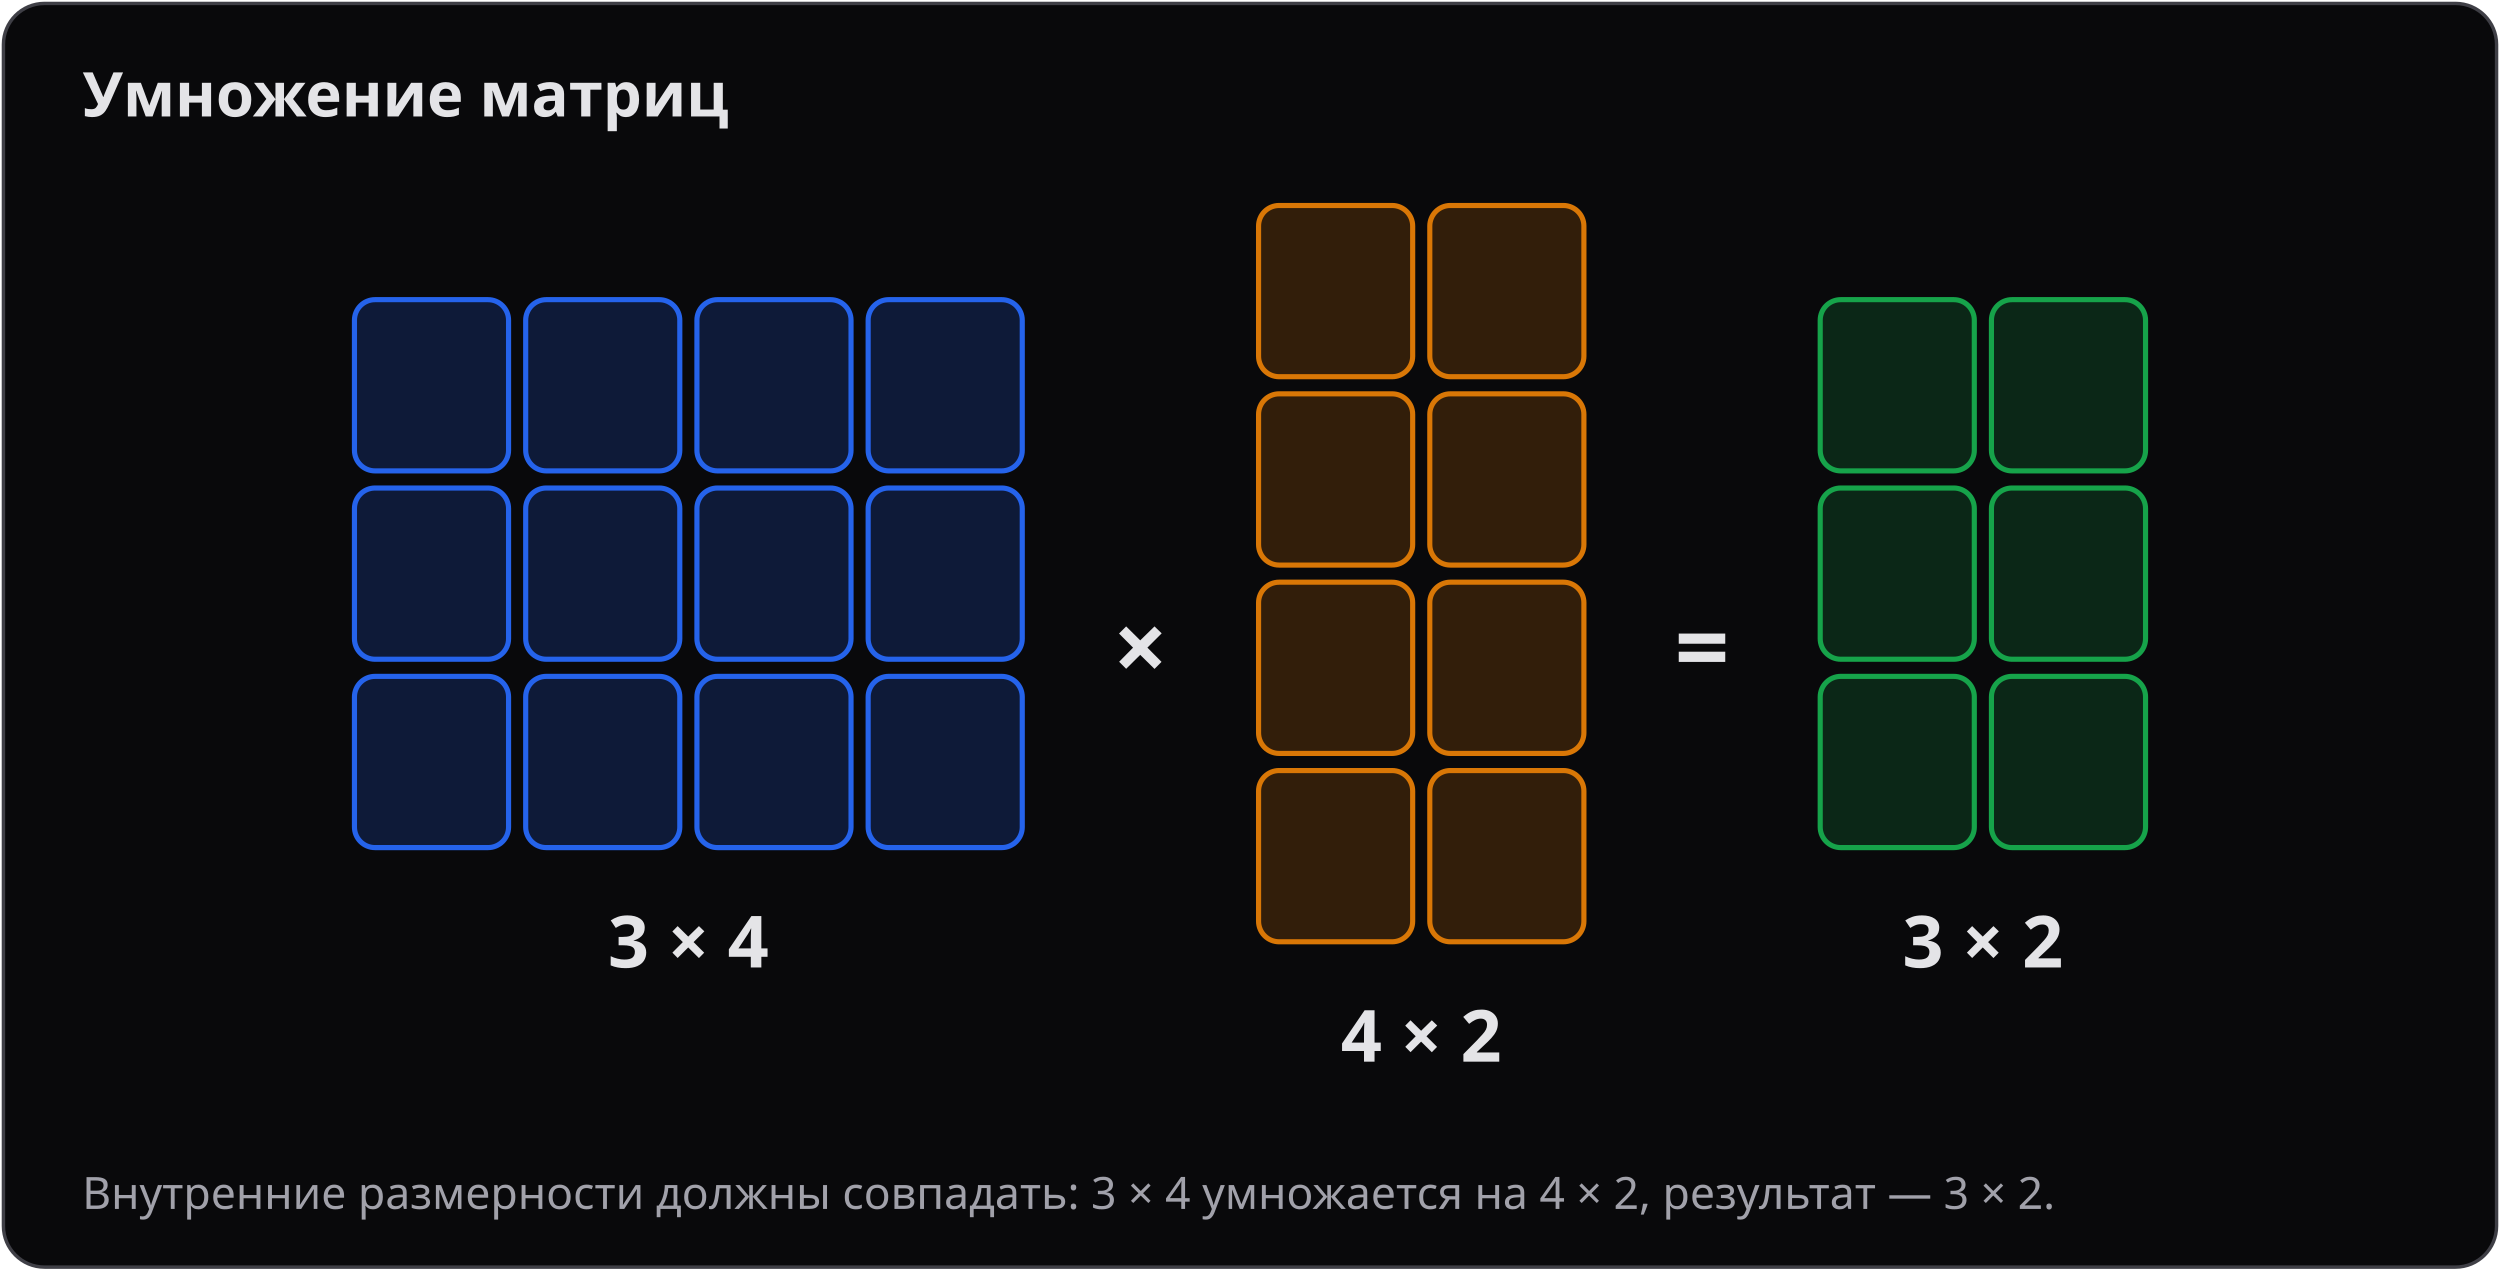
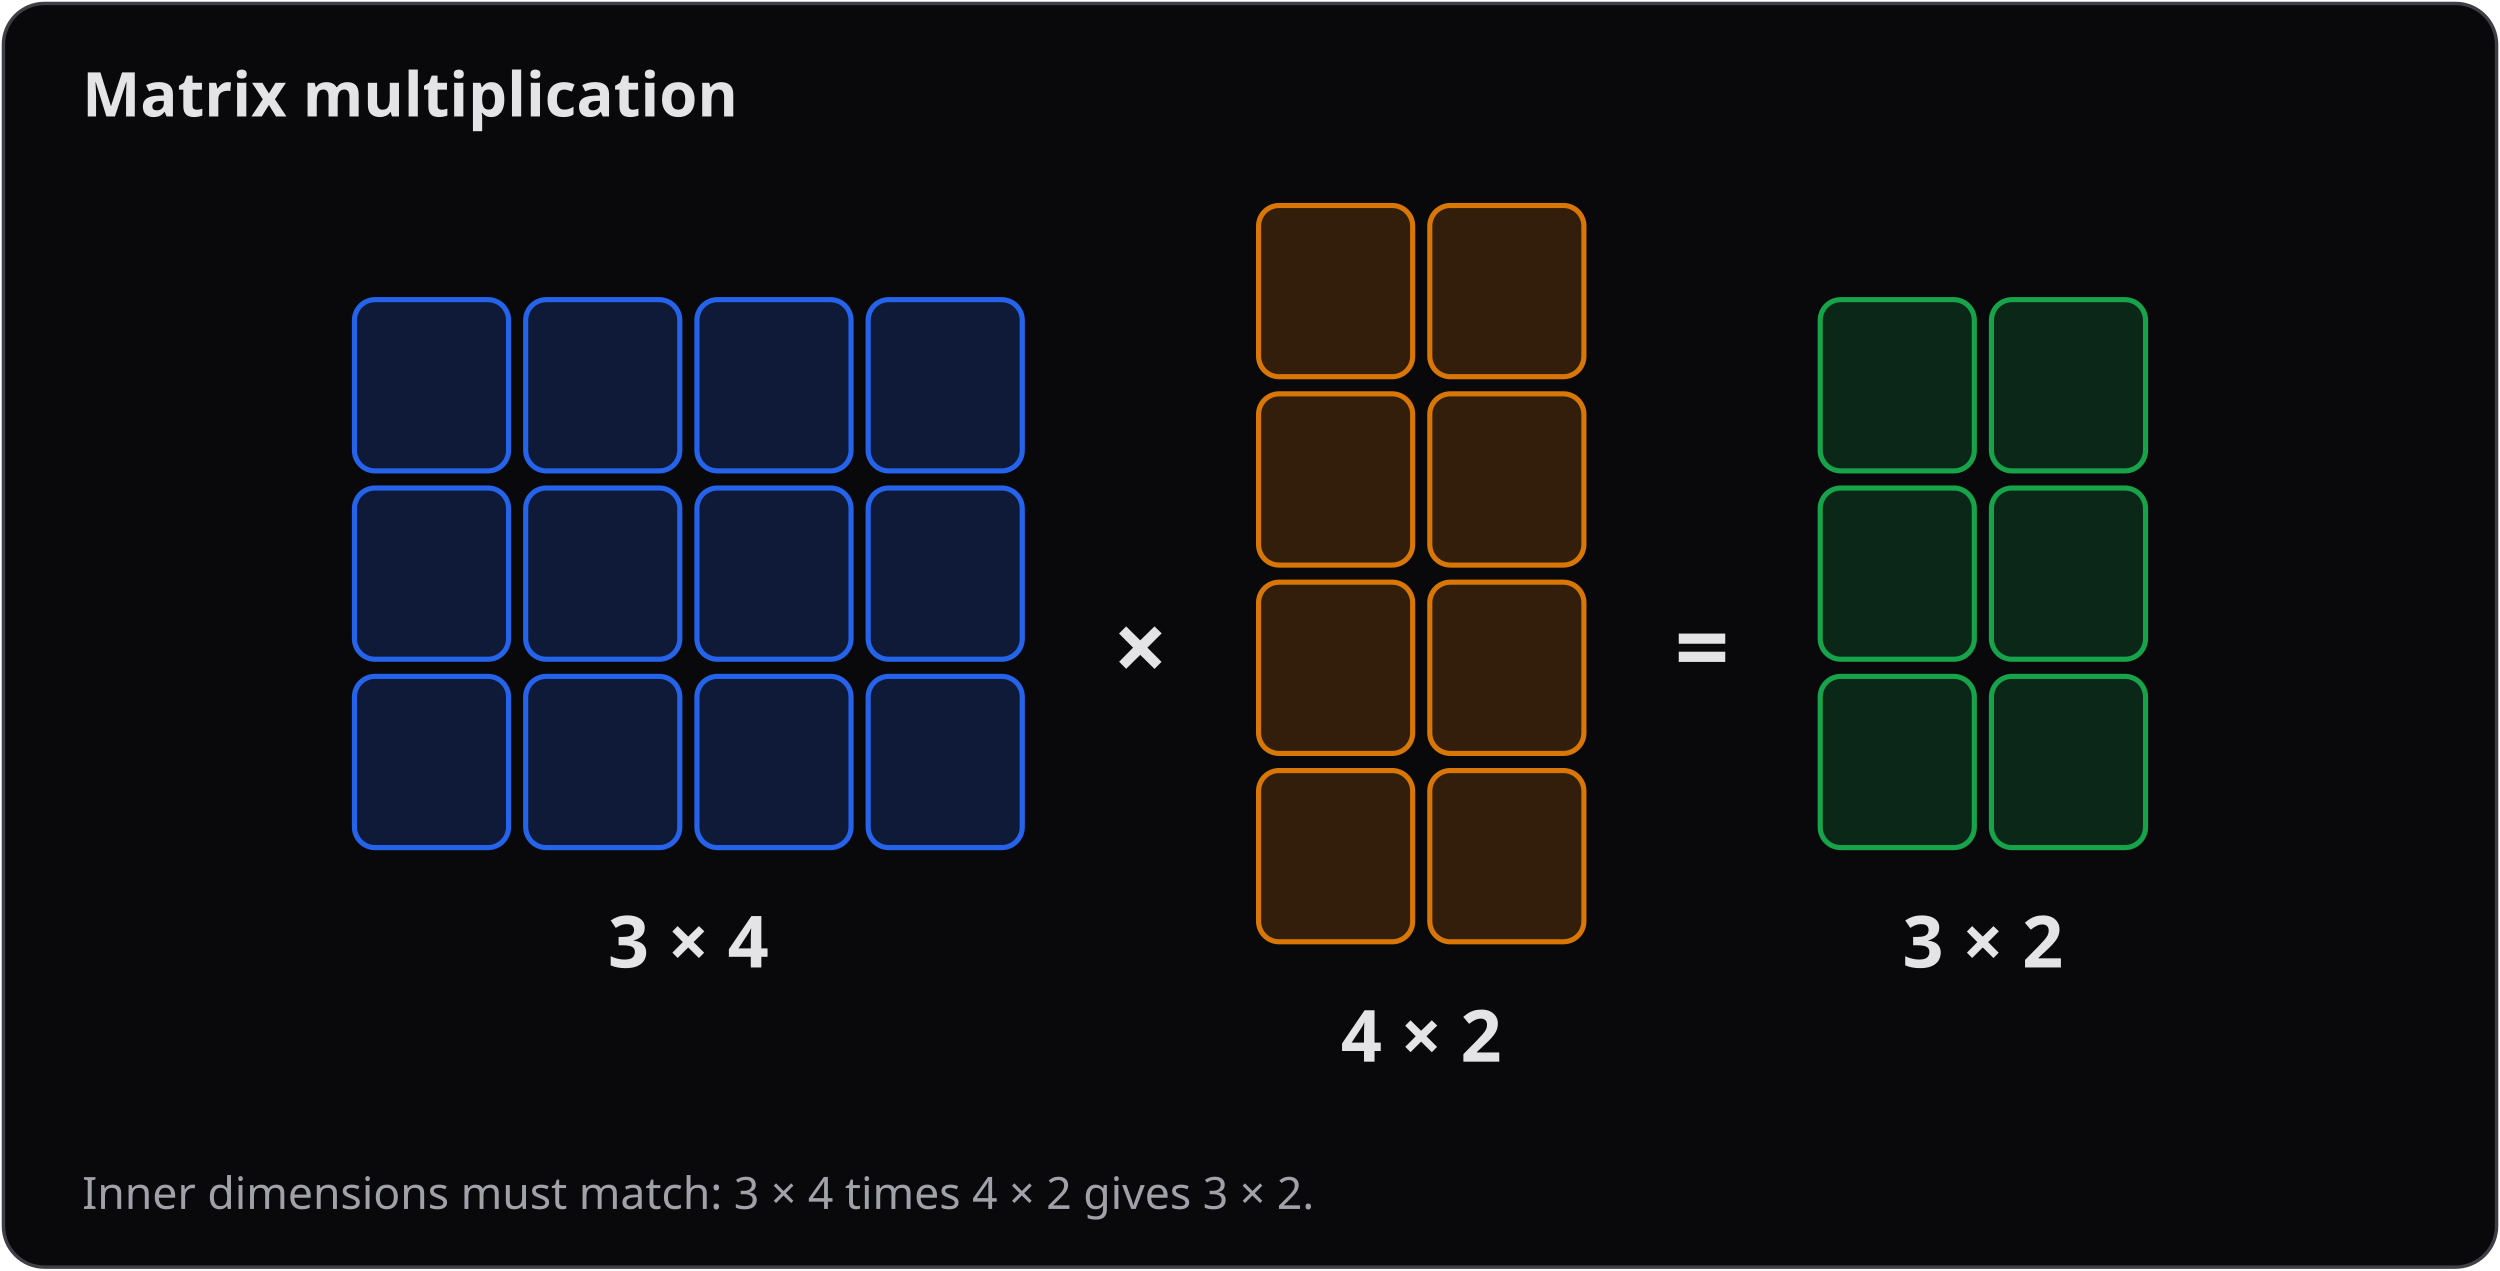
- <svg xmlns="http://www.w3.org/2000/svg" width="730" height="371" viewBox="0 0 730 371" role="img" aria-label="Умножение матриц" font-family="system-ui, sans-serif">
+ <svg xmlns="http://www.w3.org/2000/svg" width="730" height="371" viewBox="0 0 730 371" role="img" aria-label="Matrix multiplication" font-family="system-ui, sans-serif">
  <rect x="1" y="1" width="728" height="369" rx="12" fill="#09090b" fill-opacity="1" stroke="#3f3f46" stroke-opacity="1" />
-   <text x="24" y="34" font-size="18" font-weight="600" text-anchor="start" fill="#e4e4e7">Умножение матриц</text>
+   <text x="24" y="34" font-size="18" font-weight="600" text-anchor="start" fill="#e4e4e7">Matrix multiplication</text>
  <rect x="103.5" y="87.5" width="45" height="50" rx="6" fill="#2563eb" fill-opacity="0.2" stroke="#2563eb" stroke-opacity="1" stroke-width="1.5" />
  <text x="126" y="117.5" font-size="16" font-weight="600" text-anchor="middle" fill="#e4e4e7" />
  <rect x="153.5" y="87.5" width="45" height="50" rx="6" fill="#2563eb" fill-opacity="0.2" stroke="#2563eb" stroke-opacity="1" stroke-width="1.5" />
  <text x="176" y="117.5" font-size="16" font-weight="600" text-anchor="middle" fill="#e4e4e7" />
  <rect x="203.5" y="87.5" width="45" height="50" rx="6" fill="#2563eb" fill-opacity="0.2" stroke="#2563eb" stroke-opacity="1" stroke-width="1.5" />
  <text x="226" y="117.5" font-size="16" font-weight="600" text-anchor="middle" fill="#e4e4e7" />
  <rect x="253.5" y="87.5" width="45" height="50" rx="6" fill="#2563eb" fill-opacity="0.2" stroke="#2563eb" stroke-opacity="1" stroke-width="1.5" />
  <text x="276" y="117.5" font-size="16" font-weight="600" text-anchor="middle" fill="#e4e4e7" />
  <rect x="103.5" y="142.5" width="45" height="50" rx="6" fill="#2563eb" fill-opacity="0.2" stroke="#2563eb" stroke-opacity="1" stroke-width="1.5" />
  <text x="126" y="172.5" font-size="16" font-weight="600" text-anchor="middle" fill="#e4e4e7" />
  <rect x="153.5" y="142.5" width="45" height="50" rx="6" fill="#2563eb" fill-opacity="0.2" stroke="#2563eb" stroke-opacity="1" stroke-width="1.5" />
  <text x="176" y="172.5" font-size="16" font-weight="600" text-anchor="middle" fill="#e4e4e7" />
  <rect x="203.5" y="142.5" width="45" height="50" rx="6" fill="#2563eb" fill-opacity="0.2" stroke="#2563eb" stroke-opacity="1" stroke-width="1.5" />
  <text x="226" y="172.5" font-size="16" font-weight="600" text-anchor="middle" fill="#e4e4e7" />
  <rect x="253.5" y="142.5" width="45" height="50" rx="6" fill="#2563eb" fill-opacity="0.2" stroke="#2563eb" stroke-opacity="1" stroke-width="1.5" />
  <text x="276" y="172.5" font-size="16" font-weight="600" text-anchor="middle" fill="#e4e4e7" />
  <rect x="103.5" y="197.5" width="45" height="50" rx="6" fill="#2563eb" fill-opacity="0.2" stroke="#2563eb" stroke-opacity="1" stroke-width="1.5" />
  <text x="126" y="227.5" font-size="16" font-weight="600" text-anchor="middle" fill="#e4e4e7" />
  <rect x="153.5" y="197.5" width="45" height="50" rx="6" fill="#2563eb" fill-opacity="0.2" stroke="#2563eb" stroke-opacity="1" stroke-width="1.5" />
  <text x="176" y="227.5" font-size="16" font-weight="600" text-anchor="middle" fill="#e4e4e7" />
  <rect x="203.5" y="197.5" width="45" height="50" rx="6" fill="#2563eb" fill-opacity="0.2" stroke="#2563eb" stroke-opacity="1" stroke-width="1.5" />
  <text x="226" y="227.5" font-size="16" font-weight="600" text-anchor="middle" fill="#e4e4e7" />
  <rect x="253.5" y="197.5" width="45" height="50" rx="6" fill="#2563eb" fill-opacity="0.2" stroke="#2563eb" stroke-opacity="1" stroke-width="1.5" />
  <text x="276" y="227.5" font-size="16" font-weight="600" text-anchor="middle" fill="#e4e4e7" />
  <text x="201" y="282.5" font-size="21" font-weight="600" text-anchor="middle" fill="#e4e4e7">3 × 4</text>
  <text x="333" y="199" font-size="28" font-weight="600" text-anchor="middle" fill="#e4e4e7">×</text>
  <rect x="367.5" y="60" width="45" height="50" rx="6" fill="#d97706" fill-opacity="0.2" stroke="#d97706" stroke-opacity="1" stroke-width="1.5" />
  <text x="390" y="90" font-size="16" font-weight="600" text-anchor="middle" fill="#e4e4e7" />
  <rect x="417.5" y="60" width="45" height="50" rx="6" fill="#d97706" fill-opacity="0.2" stroke="#d97706" stroke-opacity="1" stroke-width="1.5" />
  <text x="440" y="90" font-size="16" font-weight="600" text-anchor="middle" fill="#e4e4e7" />
  <rect x="367.5" y="115" width="45" height="50" rx="6" fill="#d97706" fill-opacity="0.2" stroke="#d97706" stroke-opacity="1" stroke-width="1.5" />
  <text x="390" y="145" font-size="16" font-weight="600" text-anchor="middle" fill="#e4e4e7" />
  <rect x="417.5" y="115" width="45" height="50" rx="6" fill="#d97706" fill-opacity="0.2" stroke="#d97706" stroke-opacity="1" stroke-width="1.5" />
  <text x="440" y="145" font-size="16" font-weight="600" text-anchor="middle" fill="#e4e4e7" />
  <rect x="367.5" y="170" width="45" height="50" rx="6" fill="#d97706" fill-opacity="0.2" stroke="#d97706" stroke-opacity="1" stroke-width="1.5" />
  <text x="390" y="200" font-size="16" font-weight="600" text-anchor="middle" fill="#e4e4e7" />
  <rect x="417.5" y="170" width="45" height="50" rx="6" fill="#d97706" fill-opacity="0.2" stroke="#d97706" stroke-opacity="1" stroke-width="1.5" />
  <text x="440" y="200" font-size="16" font-weight="600" text-anchor="middle" fill="#e4e4e7" />
  <rect x="367.5" y="225" width="45" height="50" rx="6" fill="#d97706" fill-opacity="0.2" stroke="#d97706" stroke-opacity="1" stroke-width="1.5" />
  <text x="390" y="255" font-size="16" font-weight="600" text-anchor="middle" fill="#e4e4e7" />
  <rect x="417.5" y="225" width="45" height="50" rx="6" fill="#d97706" fill-opacity="0.2" stroke="#d97706" stroke-opacity="1" stroke-width="1.5" />
  <text x="440" y="255" font-size="16" font-weight="600" text-anchor="middle" fill="#e4e4e7" />
  <text x="415" y="310" font-size="21" font-weight="600" text-anchor="middle" fill="#e4e4e7">4 × 2</text>
  <text x="497" y="199" font-size="28" font-weight="600" text-anchor="middle" fill="#e4e4e7">=</text>
  <rect x="531.5" y="87.5" width="45" height="50" rx="6" fill="#16a34a" fill-opacity="0.2" stroke="#16a34a" stroke-opacity="1" stroke-width="1.5" />
  <text x="554" y="117.5" font-size="16" font-weight="600" text-anchor="middle" fill="#e4e4e7" />
  <rect x="581.5" y="87.5" width="45" height="50" rx="6" fill="#16a34a" fill-opacity="0.2" stroke="#16a34a" stroke-opacity="1" stroke-width="1.5" />
  <text x="604" y="117.5" font-size="16" font-weight="600" text-anchor="middle" fill="#e4e4e7" />
  <rect x="531.5" y="142.5" width="45" height="50" rx="6" fill="#16a34a" fill-opacity="0.2" stroke="#16a34a" stroke-opacity="1" stroke-width="1.5" />
  <text x="554" y="172.5" font-size="16" font-weight="600" text-anchor="middle" fill="#e4e4e7" />
  <rect x="581.5" y="142.5" width="45" height="50" rx="6" fill="#16a34a" fill-opacity="0.2" stroke="#16a34a" stroke-opacity="1" stroke-width="1.5" />
  <text x="604" y="172.5" font-size="16" font-weight="600" text-anchor="middle" fill="#e4e4e7" />
  <rect x="531.5" y="197.5" width="45" height="50" rx="6" fill="#16a34a" fill-opacity="0.2" stroke="#16a34a" stroke-opacity="1" stroke-width="1.5" />
  <text x="554" y="227.5" font-size="16" font-weight="600" text-anchor="middle" fill="#e4e4e7" />
  <rect x="581.5" y="197.5" width="45" height="50" rx="6" fill="#16a34a" fill-opacity="0.2" stroke="#16a34a" stroke-opacity="1" stroke-width="1.5" />
  <text x="604" y="227.5" font-size="16" font-weight="600" text-anchor="middle" fill="#e4e4e7" />
  <text x="579" y="282.5" font-size="21" font-weight="600" text-anchor="middle" fill="#e4e4e7">3 × 2</text>
-   <text x="24" y="353" font-size="13" font-weight="400" text-anchor="start" fill="#a1a1aa">Внутренние размерности должны совпадать: 3 × 4 умножается на 4 × 2, результат — 3 × 2.</text>
+   <text x="24" y="353" font-size="13" font-weight="400" text-anchor="start" fill="#a1a1aa">Inner dimensions must match: 3 × 4 times 4 × 2 gives 3 × 2.</text>
</svg>
